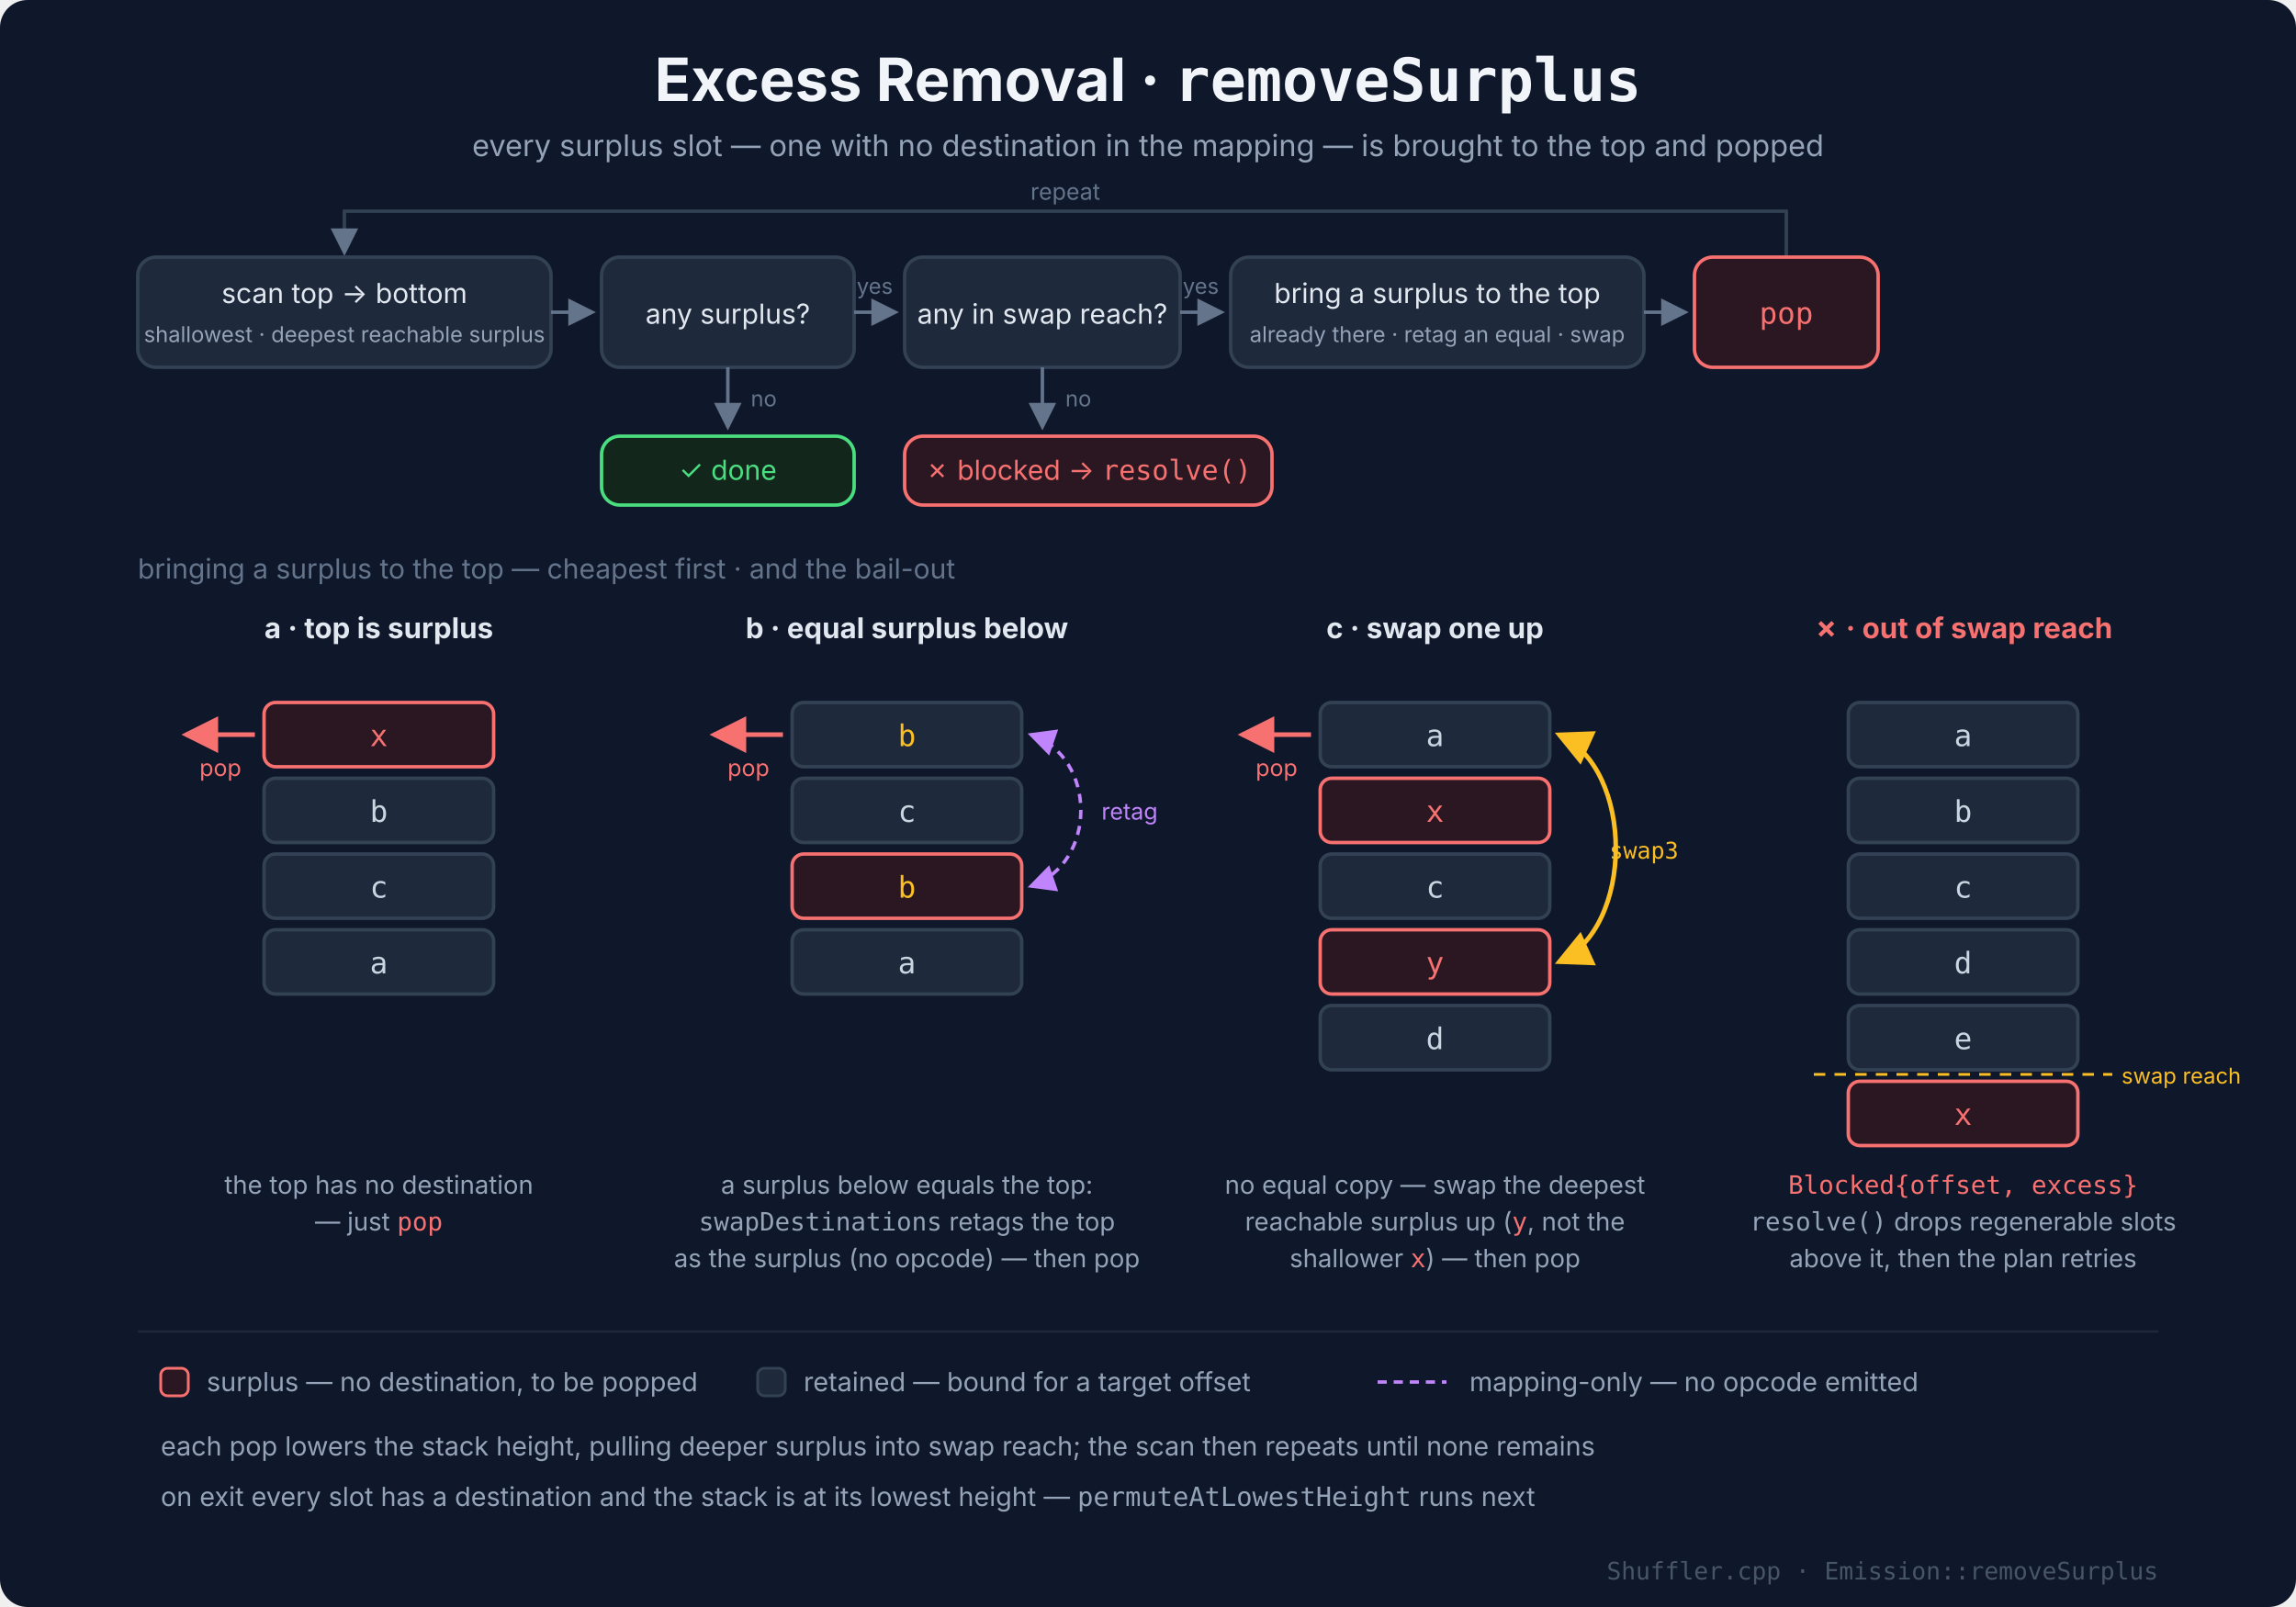
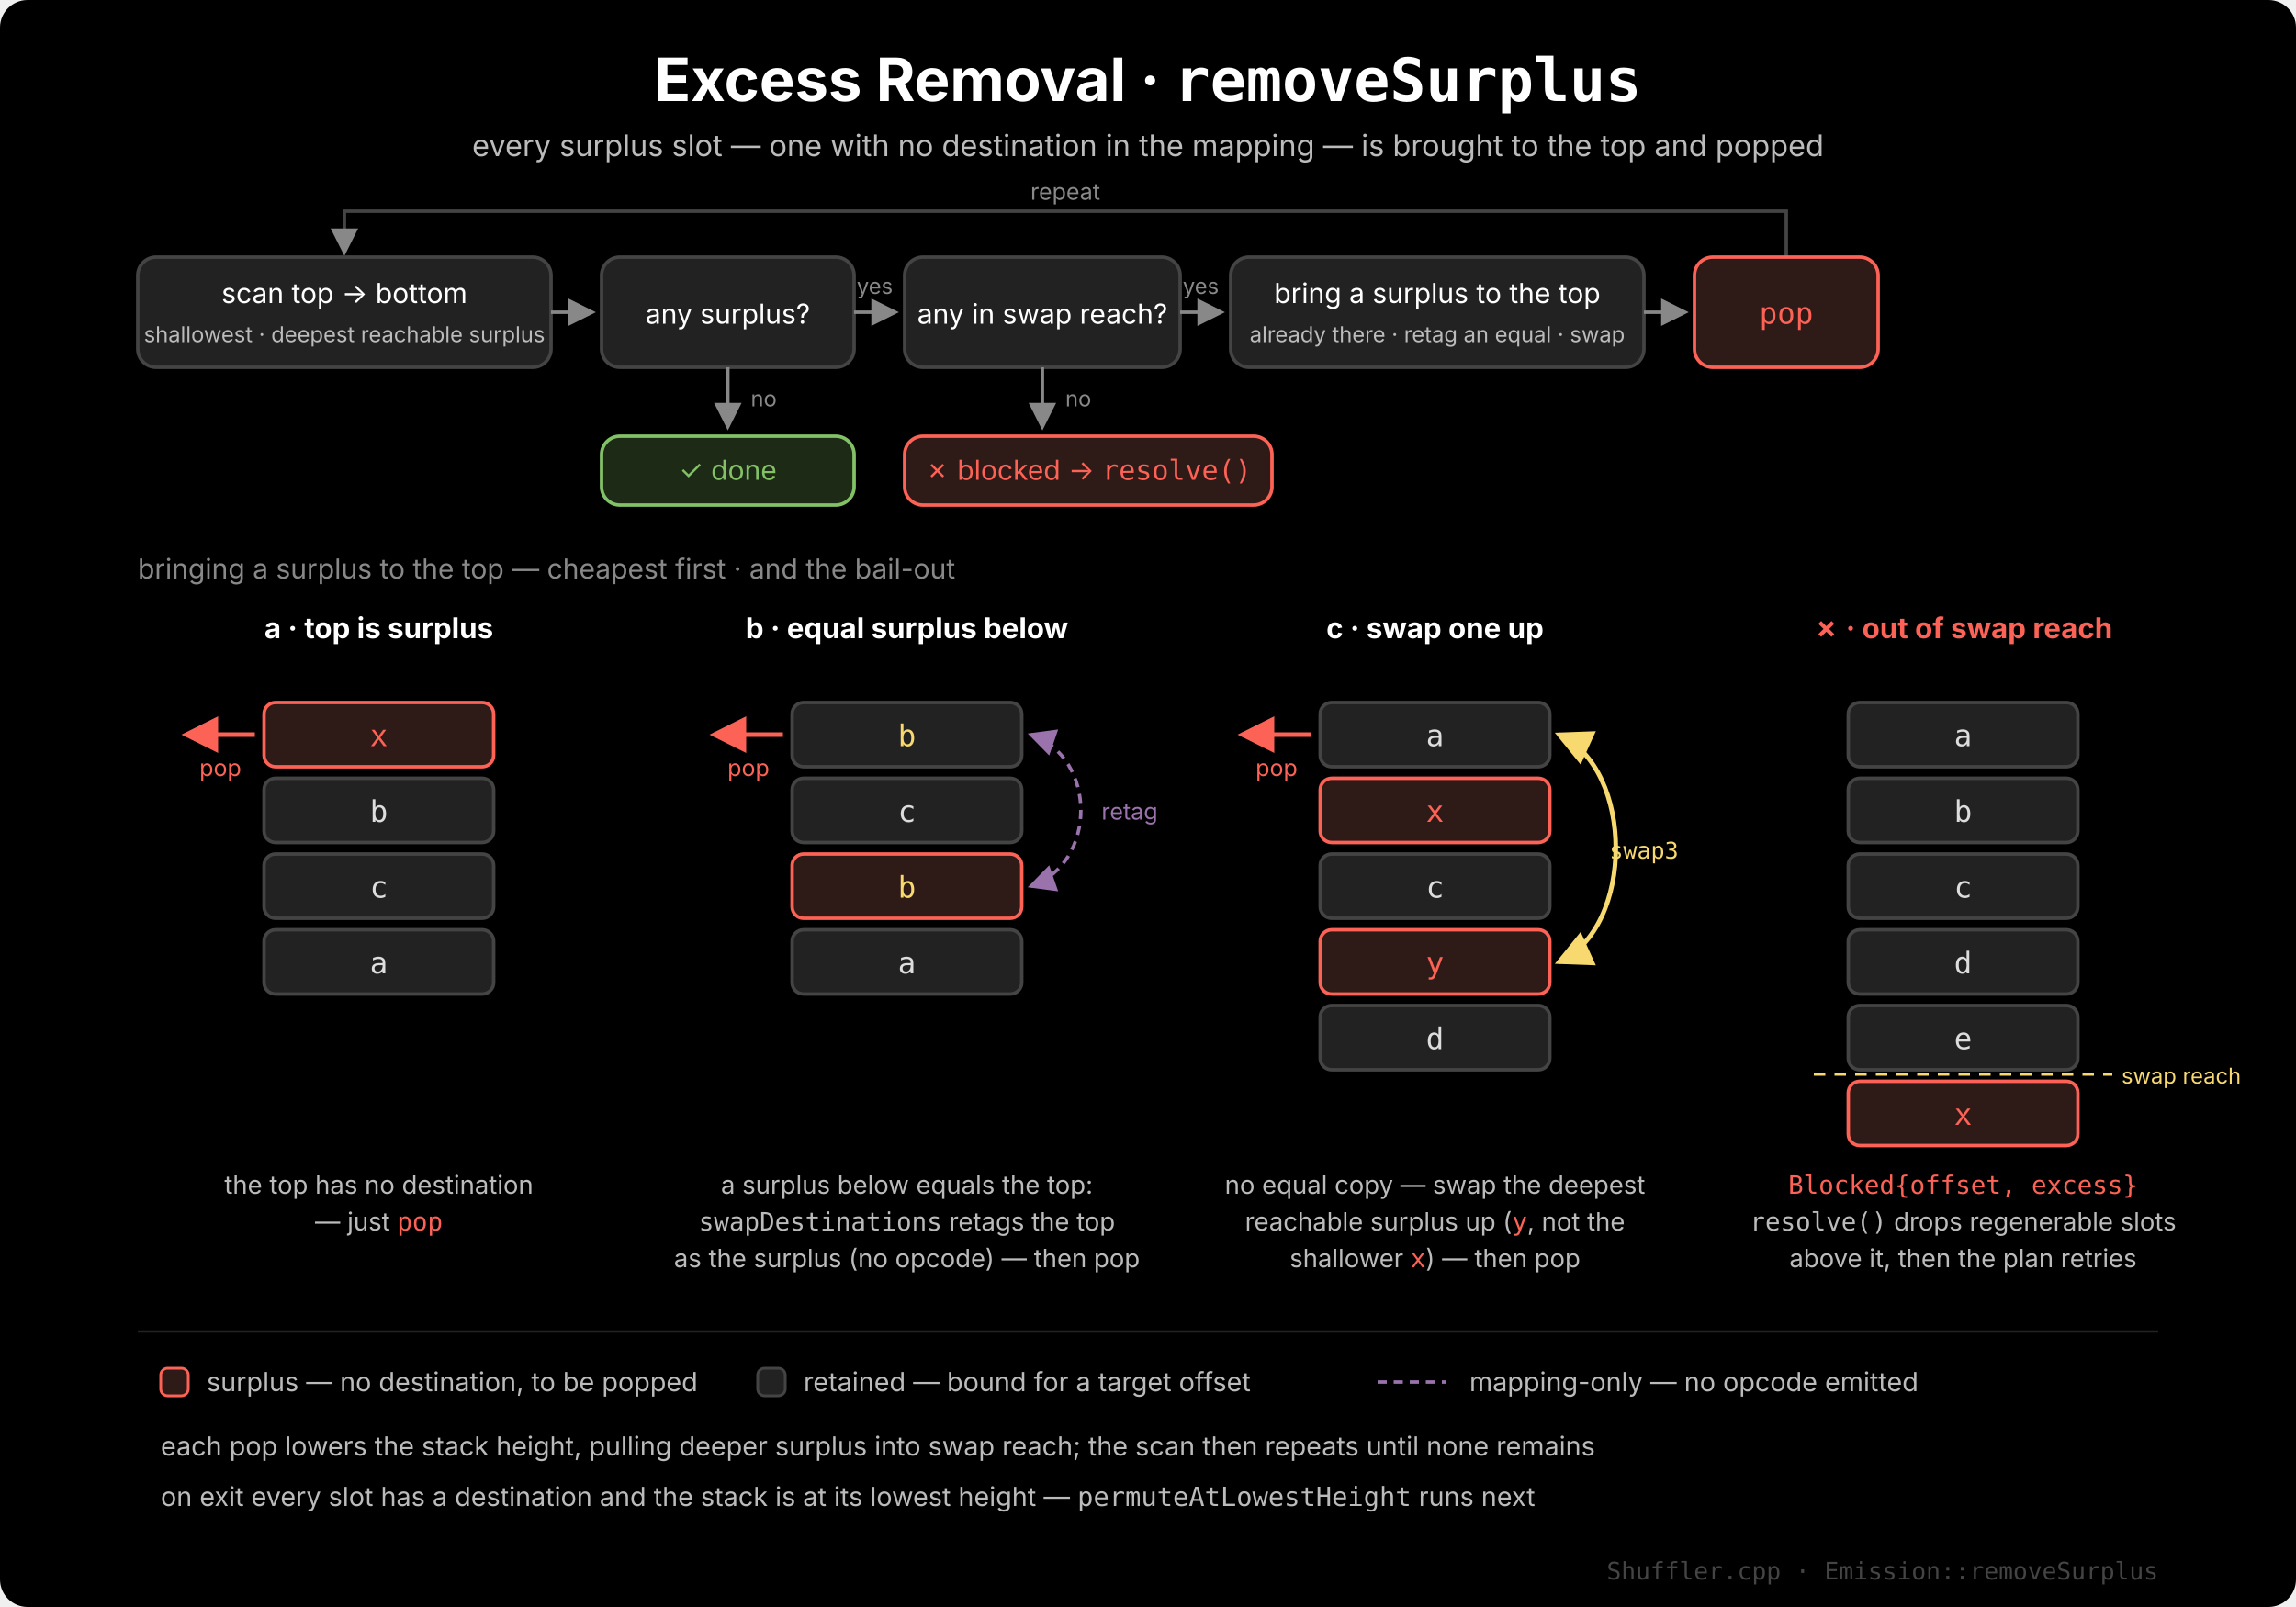
<svg xmlns="http://www.w3.org/2000/svg" width="1000" height="700" viewBox="0 0 1000 700" font-family="system-ui, -apple-system, 'Segoe UI', sans-serif">
  <defs>
    <marker id="arrSlate" viewBox="0 0 8 8" markerWidth="8" markerHeight="8" refX="7" refY="4" orient="auto-start-reverse">
-       <path d="M0,0 L8,4 L0,8 z" fill="#64748b" />
+       <path d="M0,0 L8,4 L0,8 z" fill="#888888" />
    </marker>
    <marker id="arrRed" viewBox="0 0 8 8" markerWidth="8" markerHeight="8" refX="7" refY="4" orient="auto-start-reverse">
-       <path d="M0,0 L8,4 L0,8 z" fill="#f87171" />
+       <path d="M0,0 L8,4 L0,8 z" fill="#fc6255" />
    </marker>
    <marker id="arrViolet" viewBox="0 0 8 8" markerWidth="8" markerHeight="8" refX="7" refY="4" orient="auto-start-reverse">
-       <path d="M0,0 L8,4 L0,8 z" fill="#c084fc" />
+       <path d="M0,0 L8,4 L0,8 z" fill="#9a72ac" />
    </marker>
    <marker id="arrAmber" viewBox="0 0 8 8" markerWidth="8" markerHeight="8" refX="7" refY="4" orient="auto-start-reverse">
-       <path d="M0,0 L8,4 L0,8 z" fill="#fbbf24" />
+       <path d="M0,0 L8,4 L0,8 z" fill="#f7d96f" />
    </marker>
  </defs>
-   <rect width="1000" height="700" rx="12" fill="#0f172a" />
-   <text x="500" y="44" text-anchor="middle" font-size="26" font-weight="700" fill="#f1f5f9">Excess Removal · <tspan font-family="ui-monospace, 'SF Mono', Menlo, monospace">removeSurplus</tspan>
+   <rect width="1000" height="700" rx="12" fill="#000000" />
+   <text x="500" y="44" text-anchor="middle" font-size="26" font-weight="700" fill="#ffffff">Excess Removal · <tspan font-family="ui-monospace, 'SF Mono', Menlo, monospace">removeSurplus</tspan>
  </text>
-   <text x="500" y="68" text-anchor="middle" font-size="13" fill="#94a3b8">every surplus slot — one with no destination in the mapping — is brought to the top and popped</text>
-   <path d="M 778 112 L 778 92 L 150 92 L 150 110" fill="none" stroke="#334155" stroke-width="1.5" marker-end="url(#arrSlate)" />
-   <text x="464" y="87" text-anchor="middle" font-size="10" fill="#64748b">repeat</text>
-   <rect x="60" y="112" width="180" height="48" rx="8" fill="#1e293b" stroke="#334155" stroke-width="1.5" />
-   <text x="150" y="132" text-anchor="middle" font-size="12" fill="#e2e8f0">scan top → bottom</text>
-   <text x="150" y="149" text-anchor="middle" font-size="9.5" fill="#94a3b8">shallowest · deepest reachable surplus</text>
-   <line x1="240" y1="136" x2="258" y2="136" stroke="#64748b" stroke-width="1.5" marker-end="url(#arrSlate)" />
-   <rect x="262" y="112" width="110" height="48" rx="8" fill="#1e293b" stroke="#334155" stroke-width="1.5" />
-   <text x="317" y="141" text-anchor="middle" font-size="12" fill="#e2e8f0">any surplus?</text>
-   <line x1="372" y1="136" x2="390" y2="136" stroke="#64748b" stroke-width="1.5" marker-end="url(#arrSlate)" />
-   <text x="381" y="128" text-anchor="middle" font-size="9.5" fill="#64748b">yes</text>
-   <rect x="394" y="112" width="120" height="48" rx="8" fill="#1e293b" stroke="#334155" stroke-width="1.5" />
-   <text x="454" y="141" text-anchor="middle" font-size="12" fill="#e2e8f0">any in swap reach?</text>
-   <line x1="514" y1="136" x2="532" y2="136" stroke="#64748b" stroke-width="1.5" marker-end="url(#arrSlate)" />
-   <text x="523" y="128" text-anchor="middle" font-size="9.5" fill="#64748b">yes</text>
-   <rect x="536" y="112" width="180" height="48" rx="8" fill="#1e293b" stroke="#334155" stroke-width="1.5" />
-   <text x="626" y="132" text-anchor="middle" font-size="12" fill="#e2e8f0">bring a surplus to the top</text>
-   <text x="626" y="149" text-anchor="middle" font-size="9.5" fill="#94a3b8">already there · retag an equal · swap</text>
-   <line x1="716" y1="136" x2="734" y2="136" stroke="#64748b" stroke-width="1.5" marker-end="url(#arrSlate)" />
-   <rect x="738" y="112" width="80" height="48" rx="8" fill="#2a1721" stroke="#f87171" stroke-width="1.5" />
-   <text x="778" y="141" text-anchor="middle" font-size="13" font-family="ui-monospace, 'SF Mono', Menlo, monospace" fill="#f87171">pop</text>
-   <line x1="317" y1="160" x2="317" y2="186" stroke="#64748b" stroke-width="1.5" marker-end="url(#arrSlate)" />
-   <text x="327" y="177" font-size="9.5" fill="#64748b">no</text>
-   <rect x="262" y="190" width="110" height="30" rx="8" fill="#12261c" stroke="#4ade80" stroke-width="1.5" />
-   <text x="317" y="209" text-anchor="middle" font-size="12" fill="#4ade80">✓ done</text>
-   <line x1="454" y1="160" x2="454" y2="186" stroke="#64748b" stroke-width="1.5" marker-end="url(#arrSlate)" />
-   <text x="464" y="177" font-size="9.5" fill="#64748b">no</text>
-   <rect x="394" y="190" width="160" height="30" rx="8" fill="#2a1721" stroke="#f87171" stroke-width="1.5" />
-   <text x="474" y="209" text-anchor="middle" font-size="12" fill="#f87171">✗ blocked → <tspan font-family="ui-monospace, 'SF Mono', Menlo, monospace">resolve()</tspan>
+   <text x="500" y="68" text-anchor="middle" font-size="13" fill="#bbbbbb">every surplus slot — one with no destination in the mapping — is brought to the top and popped</text>
+   <path d="M 778 112 L 778 92 L 150 92 L 150 110" fill="none" stroke="#444444" stroke-width="1.5" marker-end="url(#arrSlate)" />
+   <text x="464" y="87" text-anchor="middle" font-size="10" fill="#888888">repeat</text>
+   <rect x="60" y="112" width="180" height="48" rx="8" fill="#222222" stroke="#444444" stroke-width="1.5" />
+   <text x="150" y="132" text-anchor="middle" font-size="12" fill="#ffffff">scan top → bottom</text>
+   <text x="150" y="149" text-anchor="middle" font-size="9.5" fill="#bbbbbb">shallowest · deepest reachable surplus</text>
+   <line x1="240" y1="136" x2="258" y2="136" stroke="#888888" stroke-width="1.5" marker-end="url(#arrSlate)" />
+   <rect x="262" y="112" width="110" height="48" rx="8" fill="#222222" stroke="#444444" stroke-width="1.5" />
+   <text x="317" y="141" text-anchor="middle" font-size="12" fill="#ffffff">any surplus?</text>
+   <line x1="372" y1="136" x2="390" y2="136" stroke="#888888" stroke-width="1.5" marker-end="url(#arrSlate)" />
+   <text x="381" y="128" text-anchor="middle" font-size="9.5" fill="#888888">yes</text>
+   <rect x="394" y="112" width="120" height="48" rx="8" fill="#222222" stroke="#444444" stroke-width="1.5" />
+   <text x="454" y="141" text-anchor="middle" font-size="12" fill="#ffffff">any in swap reach?</text>
+   <line x1="514" y1="136" x2="532" y2="136" stroke="#888888" stroke-width="1.5" marker-end="url(#arrSlate)" />
+   <text x="523" y="128" text-anchor="middle" font-size="9.5" fill="#888888">yes</text>
+   <rect x="536" y="112" width="180" height="48" rx="8" fill="#222222" stroke="#444444" stroke-width="1.5" />
+   <text x="626" y="132" text-anchor="middle" font-size="12" fill="#ffffff">bring a surplus to the top</text>
+   <text x="626" y="149" text-anchor="middle" font-size="9.5" fill="#bbbbbb">already there · retag an equal · swap</text>
+   <line x1="716" y1="136" x2="734" y2="136" stroke="#888888" stroke-width="1.5" marker-end="url(#arrSlate)" />
+   <rect x="738" y="112" width="80" height="48" rx="8" fill="#2e1a17" stroke="#fc6255" stroke-width="1.5" />
+   <text x="778" y="141" text-anchor="middle" font-size="13" font-family="ui-monospace, 'SF Mono', Menlo, monospace" fill="#fc6255">pop</text>
+   <line x1="317" y1="160" x2="317" y2="186" stroke="#888888" stroke-width="1.5" marker-end="url(#arrSlate)" />
+   <text x="327" y="177" font-size="9.5" fill="#888888">no</text>
+   <rect x="262" y="190" width="110" height="30" rx="8" fill="#1c2a16" stroke="#83c167" stroke-width="1.5" />
+   <text x="317" y="209" text-anchor="middle" font-size="12" fill="#83c167">✓ done</text>
+   <line x1="454" y1="160" x2="454" y2="186" stroke="#888888" stroke-width="1.5" marker-end="url(#arrSlate)" />
+   <text x="464" y="177" font-size="9.5" fill="#888888">no</text>
+   <rect x="394" y="190" width="160" height="30" rx="8" fill="#2e1a17" stroke="#fc6255" stroke-width="1.5" />
+   <text x="474" y="209" text-anchor="middle" font-size="12" fill="#fc6255">✗ blocked → <tspan font-family="ui-monospace, 'SF Mono', Menlo, monospace">resolve()</tspan>
  </text>
-   <text x="60" y="252" font-size="12" fill="#64748b">bringing a surplus to the top — cheapest first · and the bail-out</text>
-   <g font-size="12.5" font-weight="700" fill="#e2e8f0" text-anchor="middle">
+   <text x="60" y="252" font-size="12" fill="#888888">bringing a surplus to the top — cheapest first · and the bail-out</text>
+   <g font-size="12.5" font-weight="700" fill="#ffffff" text-anchor="middle">
    <text x="165" y="278">a · top is surplus</text>
    <text x="395" y="278">b · equal surplus below</text>
    <text x="625" y="278">c · swap one up</text>
-     <text x="855" y="278" fill="#f87171">✗ · out of swap reach</text>
+     <text x="855" y="278" fill="#fc6255">✗ · out of swap reach</text>
  </g>
  <g font-family="ui-monospace, 'SF Mono', Menlo, monospace" font-size="13" text-anchor="middle">
-     <rect x="115" y="306" width="100" height="28" rx="5" fill="#2a1721" stroke="#f87171" stroke-width="1.5" />
-     <text x="165" y="325" fill="#f87171">x</text>
-     <rect x="115" y="339" width="100" height="28" rx="5" fill="#1e293b" stroke="#334155" stroke-width="1.5" />
-     <text x="165" y="358" fill="#cbd5e1">b</text>
-     <rect x="115" y="372" width="100" height="28" rx="5" fill="#1e293b" stroke="#334155" stroke-width="1.5" />
-     <text x="165" y="391" fill="#cbd5e1">c</text>
-     <rect x="115" y="405" width="100" height="28" rx="5" fill="#1e293b" stroke="#334155" stroke-width="1.5" />
-     <text x="165" y="424" fill="#cbd5e1">a</text>
+     <rect x="115" y="306" width="100" height="28" rx="5" fill="#2e1a17" stroke="#fc6255" stroke-width="1.5" />
+     <text x="165" y="325" fill="#fc6255">x</text>
+     <rect x="115" y="339" width="100" height="28" rx="5" fill="#222222" stroke="#444444" stroke-width="1.5" />
+     <text x="165" y="358" fill="#dddddd">b</text>
+     <rect x="115" y="372" width="100" height="28" rx="5" fill="#222222" stroke="#444444" stroke-width="1.5" />
+     <text x="165" y="391" fill="#dddddd">c</text>
+     <rect x="115" y="405" width="100" height="28" rx="5" fill="#222222" stroke="#444444" stroke-width="1.5" />
+     <text x="165" y="424" fill="#dddddd">a</text>
  </g>
-   <line x1="111" y1="320" x2="81" y2="320" stroke="#f87171" stroke-width="2" marker-end="url(#arrRed)" />
-   <text x="96" y="338" text-anchor="middle" font-size="10" fill="#f87171">pop</text>
+   <line x1="111" y1="320" x2="81" y2="320" stroke="#fc6255" stroke-width="2" marker-end="url(#arrRed)" />
+   <text x="96" y="338" text-anchor="middle" font-size="10" fill="#fc6255">pop</text>
  <g font-family="ui-monospace, 'SF Mono', Menlo, monospace" font-size="13" text-anchor="middle">
-     <rect x="345" y="306" width="100" height="28" rx="5" fill="#1e293b" stroke="#334155" stroke-width="1.5" />
-     <text x="395" y="325" fill="#fbbf24">b</text>
-     <rect x="345" y="339" width="100" height="28" rx="5" fill="#1e293b" stroke="#334155" stroke-width="1.5" />
-     <text x="395" y="358" fill="#cbd5e1">c</text>
-     <rect x="345" y="372" width="100" height="28" rx="5" fill="#2a1721" stroke="#f87171" stroke-width="1.5" />
-     <text x="395" y="391" fill="#fbbf24">b</text>
-     <rect x="345" y="405" width="100" height="28" rx="5" fill="#1e293b" stroke="#334155" stroke-width="1.5" />
-     <text x="395" y="424" fill="#cbd5e1">a</text>
+     <rect x="345" y="306" width="100" height="28" rx="5" fill="#222222" stroke="#444444" stroke-width="1.5" />
+     <text x="395" y="325" fill="#f7d96f">b</text>
+     <rect x="345" y="339" width="100" height="28" rx="5" fill="#222222" stroke="#444444" stroke-width="1.5" />
+     <text x="395" y="358" fill="#dddddd">c</text>
+     <rect x="345" y="372" width="100" height="28" rx="5" fill="#2e1a17" stroke="#fc6255" stroke-width="1.5" />
+     <text x="395" y="391" fill="#f7d96f">b</text>
+     <rect x="345" y="405" width="100" height="28" rx="5" fill="#222222" stroke="#444444" stroke-width="1.5" />
+     <text x="395" y="424" fill="#dddddd">a</text>
  </g>
-   <path d="M 449 320 C 478 330, 478 376, 449 386" fill="none" stroke="#c084fc" stroke-width="1.5" stroke-dasharray="4 3" marker-start="url(#arrViolet)" marker-end="url(#arrViolet)" />
-   <text x="492" y="357" text-anchor="middle" font-size="10" fill="#c084fc">retag</text>
-   <line x1="341" y1="320" x2="311" y2="320" stroke="#f87171" stroke-width="2" marker-end="url(#arrRed)" />
-   <text x="326" y="338" text-anchor="middle" font-size="10" fill="#f87171">pop</text>
+   <path d="M 449 320 C 478 330, 478 376, 449 386" fill="none" stroke="#9a72ac" stroke-width="1.5" stroke-dasharray="4 3" marker-start="url(#arrViolet)" marker-end="url(#arrViolet)" />
+   <text x="492" y="357" text-anchor="middle" font-size="10" fill="#9a72ac">retag</text>
+   <line x1="341" y1="320" x2="311" y2="320" stroke="#fc6255" stroke-width="2" marker-end="url(#arrRed)" />
+   <text x="326" y="338" text-anchor="middle" font-size="10" fill="#fc6255">pop</text>
  <g font-family="ui-monospace, 'SF Mono', Menlo, monospace" font-size="13" text-anchor="middle">
-     <rect x="575" y="306" width="100" height="28" rx="5" fill="#1e293b" stroke="#334155" stroke-width="1.5" />
-     <text x="625" y="325" fill="#cbd5e1">a</text>
-     <rect x="575" y="339" width="100" height="28" rx="5" fill="#2a1721" stroke="#f87171" stroke-width="1.5" />
-     <text x="625" y="358" fill="#f87171">x</text>
-     <rect x="575" y="372" width="100" height="28" rx="5" fill="#1e293b" stroke="#334155" stroke-width="1.5" />
-     <text x="625" y="391" fill="#cbd5e1">c</text>
-     <rect x="575" y="405" width="100" height="28" rx="5" fill="#2a1721" stroke="#f87171" stroke-width="1.5" />
-     <text x="625" y="424" fill="#f87171">y</text>
-     <rect x="575" y="438" width="100" height="28" rx="5" fill="#1e293b" stroke="#334155" stroke-width="1.5" />
-     <text x="625" y="457" fill="#cbd5e1">d</text>
+     <rect x="575" y="306" width="100" height="28" rx="5" fill="#222222" stroke="#444444" stroke-width="1.5" />
+     <text x="625" y="325" fill="#dddddd">a</text>
+     <rect x="575" y="339" width="100" height="28" rx="5" fill="#2e1a17" stroke="#fc6255" stroke-width="1.5" />
+     <text x="625" y="358" fill="#fc6255">x</text>
+     <rect x="575" y="372" width="100" height="28" rx="5" fill="#222222" stroke="#444444" stroke-width="1.5" />
+     <text x="625" y="391" fill="#dddddd">c</text>
+     <rect x="575" y="405" width="100" height="28" rx="5" fill="#2e1a17" stroke="#fc6255" stroke-width="1.5" />
+     <text x="625" y="424" fill="#fc6255">y</text>
+     <rect x="575" y="438" width="100" height="28" rx="5" fill="#222222" stroke="#444444" stroke-width="1.5" />
+     <text x="625" y="457" fill="#dddddd">d</text>
  </g>
-   <path d="M 679 320 C 712 335, 712 404, 679 419" fill="none" stroke="#fbbf24" stroke-width="2" marker-start="url(#arrAmber)" marker-end="url(#arrAmber)" />
-   <text x="716" y="374" text-anchor="middle" font-size="10" font-family="ui-monospace, 'SF Mono', Menlo, monospace" fill="#fbbf24">swap3</text>
-   <line x1="571" y1="320" x2="541" y2="320" stroke="#f87171" stroke-width="2" marker-end="url(#arrRed)" />
-   <text x="556" y="338" text-anchor="middle" font-size="10" fill="#f87171">pop</text>
+   <path d="M 679 320 C 712 335, 712 404, 679 419" fill="none" stroke="#f7d96f" stroke-width="2" marker-start="url(#arrAmber)" marker-end="url(#arrAmber)" />
+   <text x="716" y="374" text-anchor="middle" font-size="10" font-family="ui-monospace, 'SF Mono', Menlo, monospace" fill="#f7d96f">swap3</text>
+   <line x1="571" y1="320" x2="541" y2="320" stroke="#fc6255" stroke-width="2" marker-end="url(#arrRed)" />
+   <text x="556" y="338" text-anchor="middle" font-size="10" fill="#fc6255">pop</text>
  <g font-family="ui-monospace, 'SF Mono', Menlo, monospace" font-size="13" text-anchor="middle">
-     <rect x="805" y="306" width="100" height="28" rx="5" fill="#1e293b" stroke="#334155" stroke-width="1.5" />
-     <text x="855" y="325" fill="#cbd5e1">a</text>
-     <rect x="805" y="339" width="100" height="28" rx="5" fill="#1e293b" stroke="#334155" stroke-width="1.5" />
-     <text x="855" y="358" fill="#cbd5e1">b</text>
-     <rect x="805" y="372" width="100" height="28" rx="5" fill="#1e293b" stroke="#334155" stroke-width="1.5" />
-     <text x="855" y="391" fill="#cbd5e1">c</text>
-     <rect x="805" y="405" width="100" height="28" rx="5" fill="#1e293b" stroke="#334155" stroke-width="1.5" />
-     <text x="855" y="424" fill="#cbd5e1">d</text>
-     <rect x="805" y="438" width="100" height="28" rx="5" fill="#1e293b" stroke="#334155" stroke-width="1.5" />
-     <text x="855" y="457" fill="#cbd5e1">e</text>
-     <rect x="805" y="471" width="100" height="28" rx="5" fill="#2a1721" stroke="#f87171" stroke-width="1.5" />
-     <text x="855" y="490" fill="#f87171">x</text>
+     <rect x="805" y="306" width="100" height="28" rx="5" fill="#222222" stroke="#444444" stroke-width="1.5" />
+     <text x="855" y="325" fill="#dddddd">a</text>
+     <rect x="805" y="339" width="100" height="28" rx="5" fill="#222222" stroke="#444444" stroke-width="1.5" />
+     <text x="855" y="358" fill="#dddddd">b</text>
+     <rect x="805" y="372" width="100" height="28" rx="5" fill="#222222" stroke="#444444" stroke-width="1.5" />
+     <text x="855" y="391" fill="#dddddd">c</text>
+     <rect x="805" y="405" width="100" height="28" rx="5" fill="#222222" stroke="#444444" stroke-width="1.5" />
+     <text x="855" y="424" fill="#dddddd">d</text>
+     <rect x="805" y="438" width="100" height="28" rx="5" fill="#222222" stroke="#444444" stroke-width="1.5" />
+     <text x="855" y="457" fill="#dddddd">e</text>
+     <rect x="805" y="471" width="100" height="28" rx="5" fill="#2e1a17" stroke="#fc6255" stroke-width="1.5" />
+     <text x="855" y="490" fill="#fc6255">x</text>
  </g>
-   <line x1="790" y1="468" x2="920" y2="468" stroke="#fbbf24" stroke-width="1.2" stroke-dasharray="5 4" />
-   <text x="924" y="472" font-size="9.5" fill="#fbbf24">swap reach</text>
-   <g font-size="11" fill="#94a3b8" text-anchor="middle">
+   <line x1="790" y1="468" x2="920" y2="468" stroke="#f7d96f" stroke-width="1.2" stroke-dasharray="5 4" />
+   <text x="924" y="472" font-size="9.5" fill="#f7d96f">swap reach</text>
+   <g font-size="11" fill="#bbbbbb" text-anchor="middle">
    <text x="165" y="520">the top has no destination</text>
-     <text x="165" y="536">— just <tspan font-family="ui-monospace, 'SF Mono', Menlo, monospace" fill="#f87171">pop</tspan>
+     <text x="165" y="536">— just <tspan font-family="ui-monospace, 'SF Mono', Menlo, monospace" fill="#fc6255">pop</tspan>
    </text>
    <text x="395" y="520">a surplus below equals the top:</text>
    <text x="395" y="536">
      <tspan font-family="ui-monospace, 'SF Mono', Menlo, monospace">swapDestinations</tspan> retags the top</text>
    <text x="395" y="552">as the surplus (no opcode) — then pop</text>
    <text x="625" y="520">no equal copy — swap the deepest</text>
-     <text x="625" y="536">reachable surplus up (<tspan font-family="ui-monospace, 'SF Mono', Menlo, monospace" fill="#f87171">y</tspan>, not the</text>
-     <text x="625" y="552">shallower <tspan font-family="ui-monospace, 'SF Mono', Menlo, monospace" fill="#f87171">x</tspan>) — then pop</text>
-     <text x="855" y="520" font-family="ui-monospace, 'SF Mono', Menlo, monospace" fill="#f87171">Blocked{offset, excess}</text>
+     <text x="625" y="536">reachable surplus up (<tspan font-family="ui-monospace, 'SF Mono', Menlo, monospace" fill="#fc6255">y</tspan>, not the</text>
+     <text x="625" y="552">shallower <tspan font-family="ui-monospace, 'SF Mono', Menlo, monospace" fill="#fc6255">x</tspan>) — then pop</text>
+     <text x="855" y="520" font-family="ui-monospace, 'SF Mono', Menlo, monospace" fill="#fc6255">Blocked{offset, excess}</text>
    <text x="855" y="536">
      <tspan font-family="ui-monospace, 'SF Mono', Menlo, monospace">resolve()</tspan> drops regenerable slots</text>
    <text x="855" y="552">above it, then the plan retries</text>
  </g>
-   <line x1="60" y1="580" x2="940" y2="580" stroke="#1e293b" stroke-width="1" />
-   <g font-size="11.5" fill="#94a3b8">
-     <rect x="70" y="596" width="12" height="12" rx="3" fill="#2a1721" stroke="#f87171" stroke-width="1.2" />
+   <line x1="60" y1="580" x2="940" y2="580" stroke="#222222" stroke-width="1" />
+   <g font-size="11.5" fill="#bbbbbb">
+     <rect x="70" y="596" width="12" height="12" rx="3" fill="#2e1a17" stroke="#fc6255" stroke-width="1.2" />
    <text x="90" y="606">surplus — no destination, to be popped</text>
-     <rect x="330" y="596" width="12" height="12" rx="3" fill="#1e293b" stroke="#334155" stroke-width="1.2" />
+     <rect x="330" y="596" width="12" height="12" rx="3" fill="#222222" stroke="#444444" stroke-width="1.2" />
    <text x="350" y="606">retained — bound for a target offset</text>
-     <line x1="600" y1="602" x2="630" y2="602" stroke="#c084fc" stroke-width="1.5" stroke-dasharray="4 3" />
+     <line x1="600" y1="602" x2="630" y2="602" stroke="#9a72ac" stroke-width="1.5" stroke-dasharray="4 3" />
    <text x="640" y="606">mapping-only — no opcode emitted</text>
    <text x="70" y="634">each pop lowers the stack height, pulling deeper surplus into swap reach; the scan then repeats until none remains</text>
    <text x="70" y="656">on exit every slot has a destination and the stack is at its lowest height — <tspan font-family="ui-monospace, 'SF Mono', Menlo, monospace">permuteAtLowestHeight</tspan> runs next</text>
  </g>
-   <text x="940" y="688" text-anchor="end" font-size="10.5" font-family="ui-monospace, 'SF Mono', Menlo, monospace" fill="#475569">Shuffler.cpp · Emission::removeSurplus</text>
+   <text x="940" y="688" text-anchor="end" font-size="10.5" font-family="ui-monospace, 'SF Mono', Menlo, monospace" fill="#444444">Shuffler.cpp · Emission::removeSurplus</text>
</svg>
